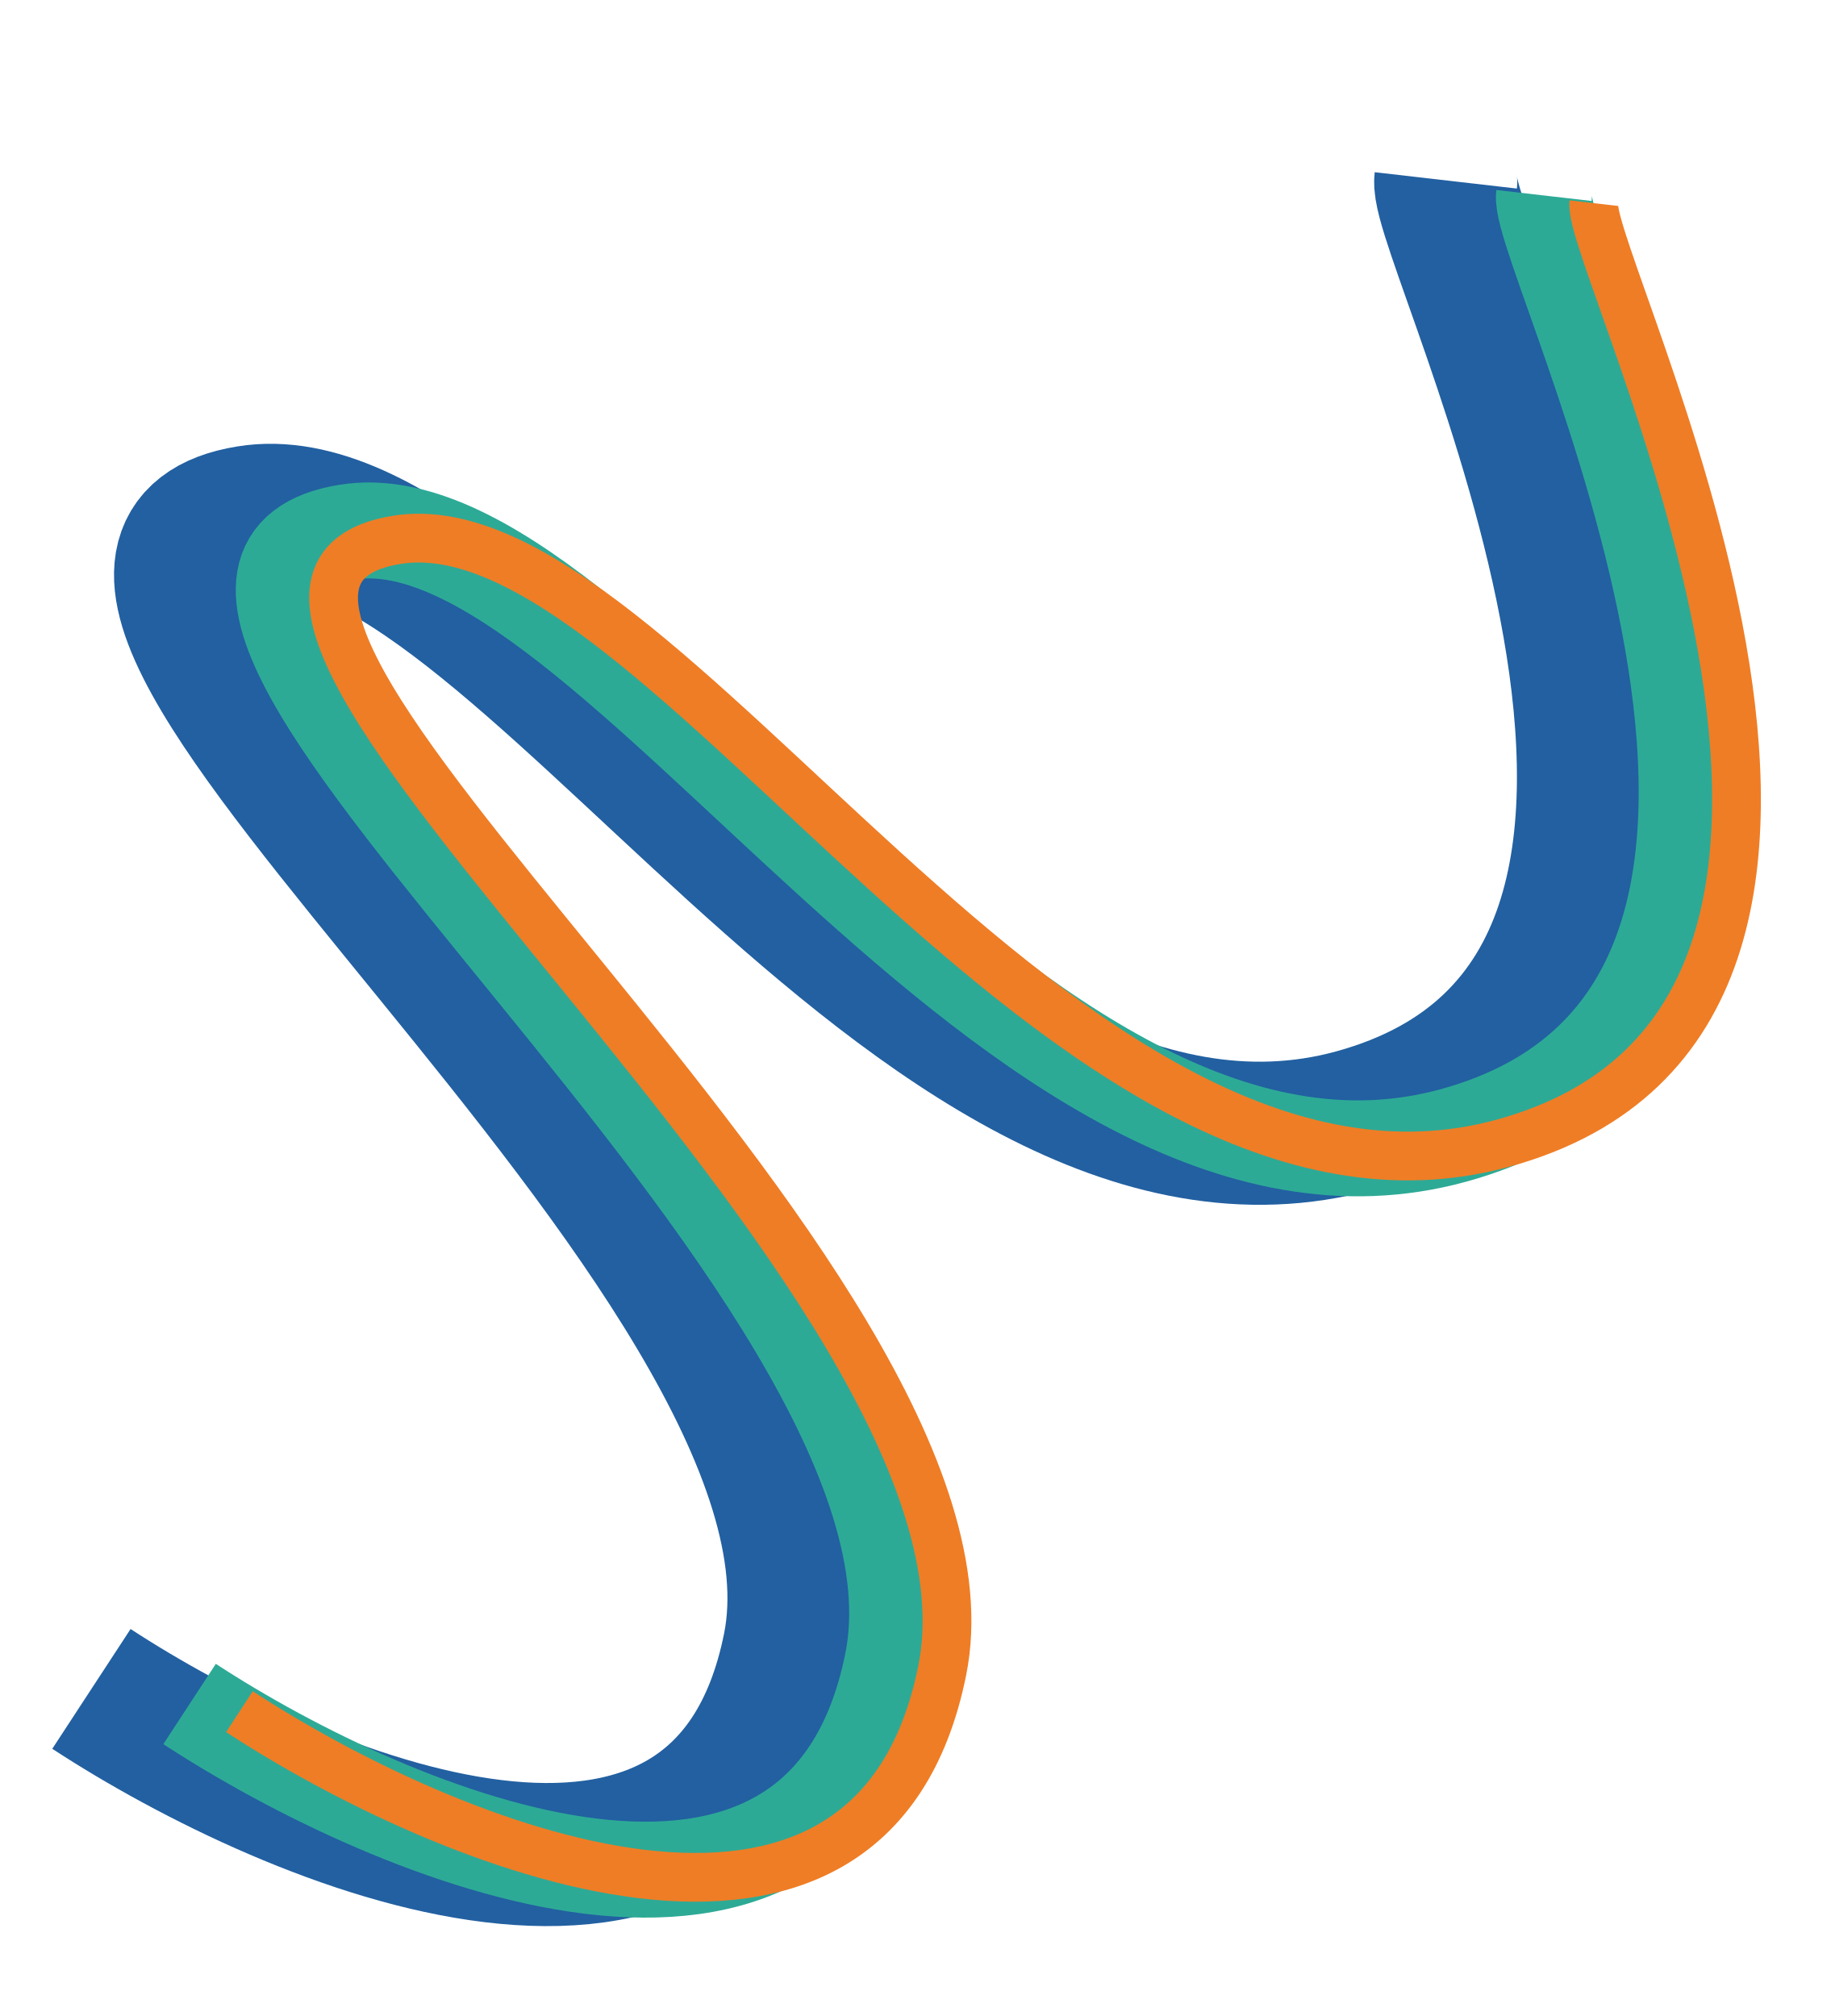
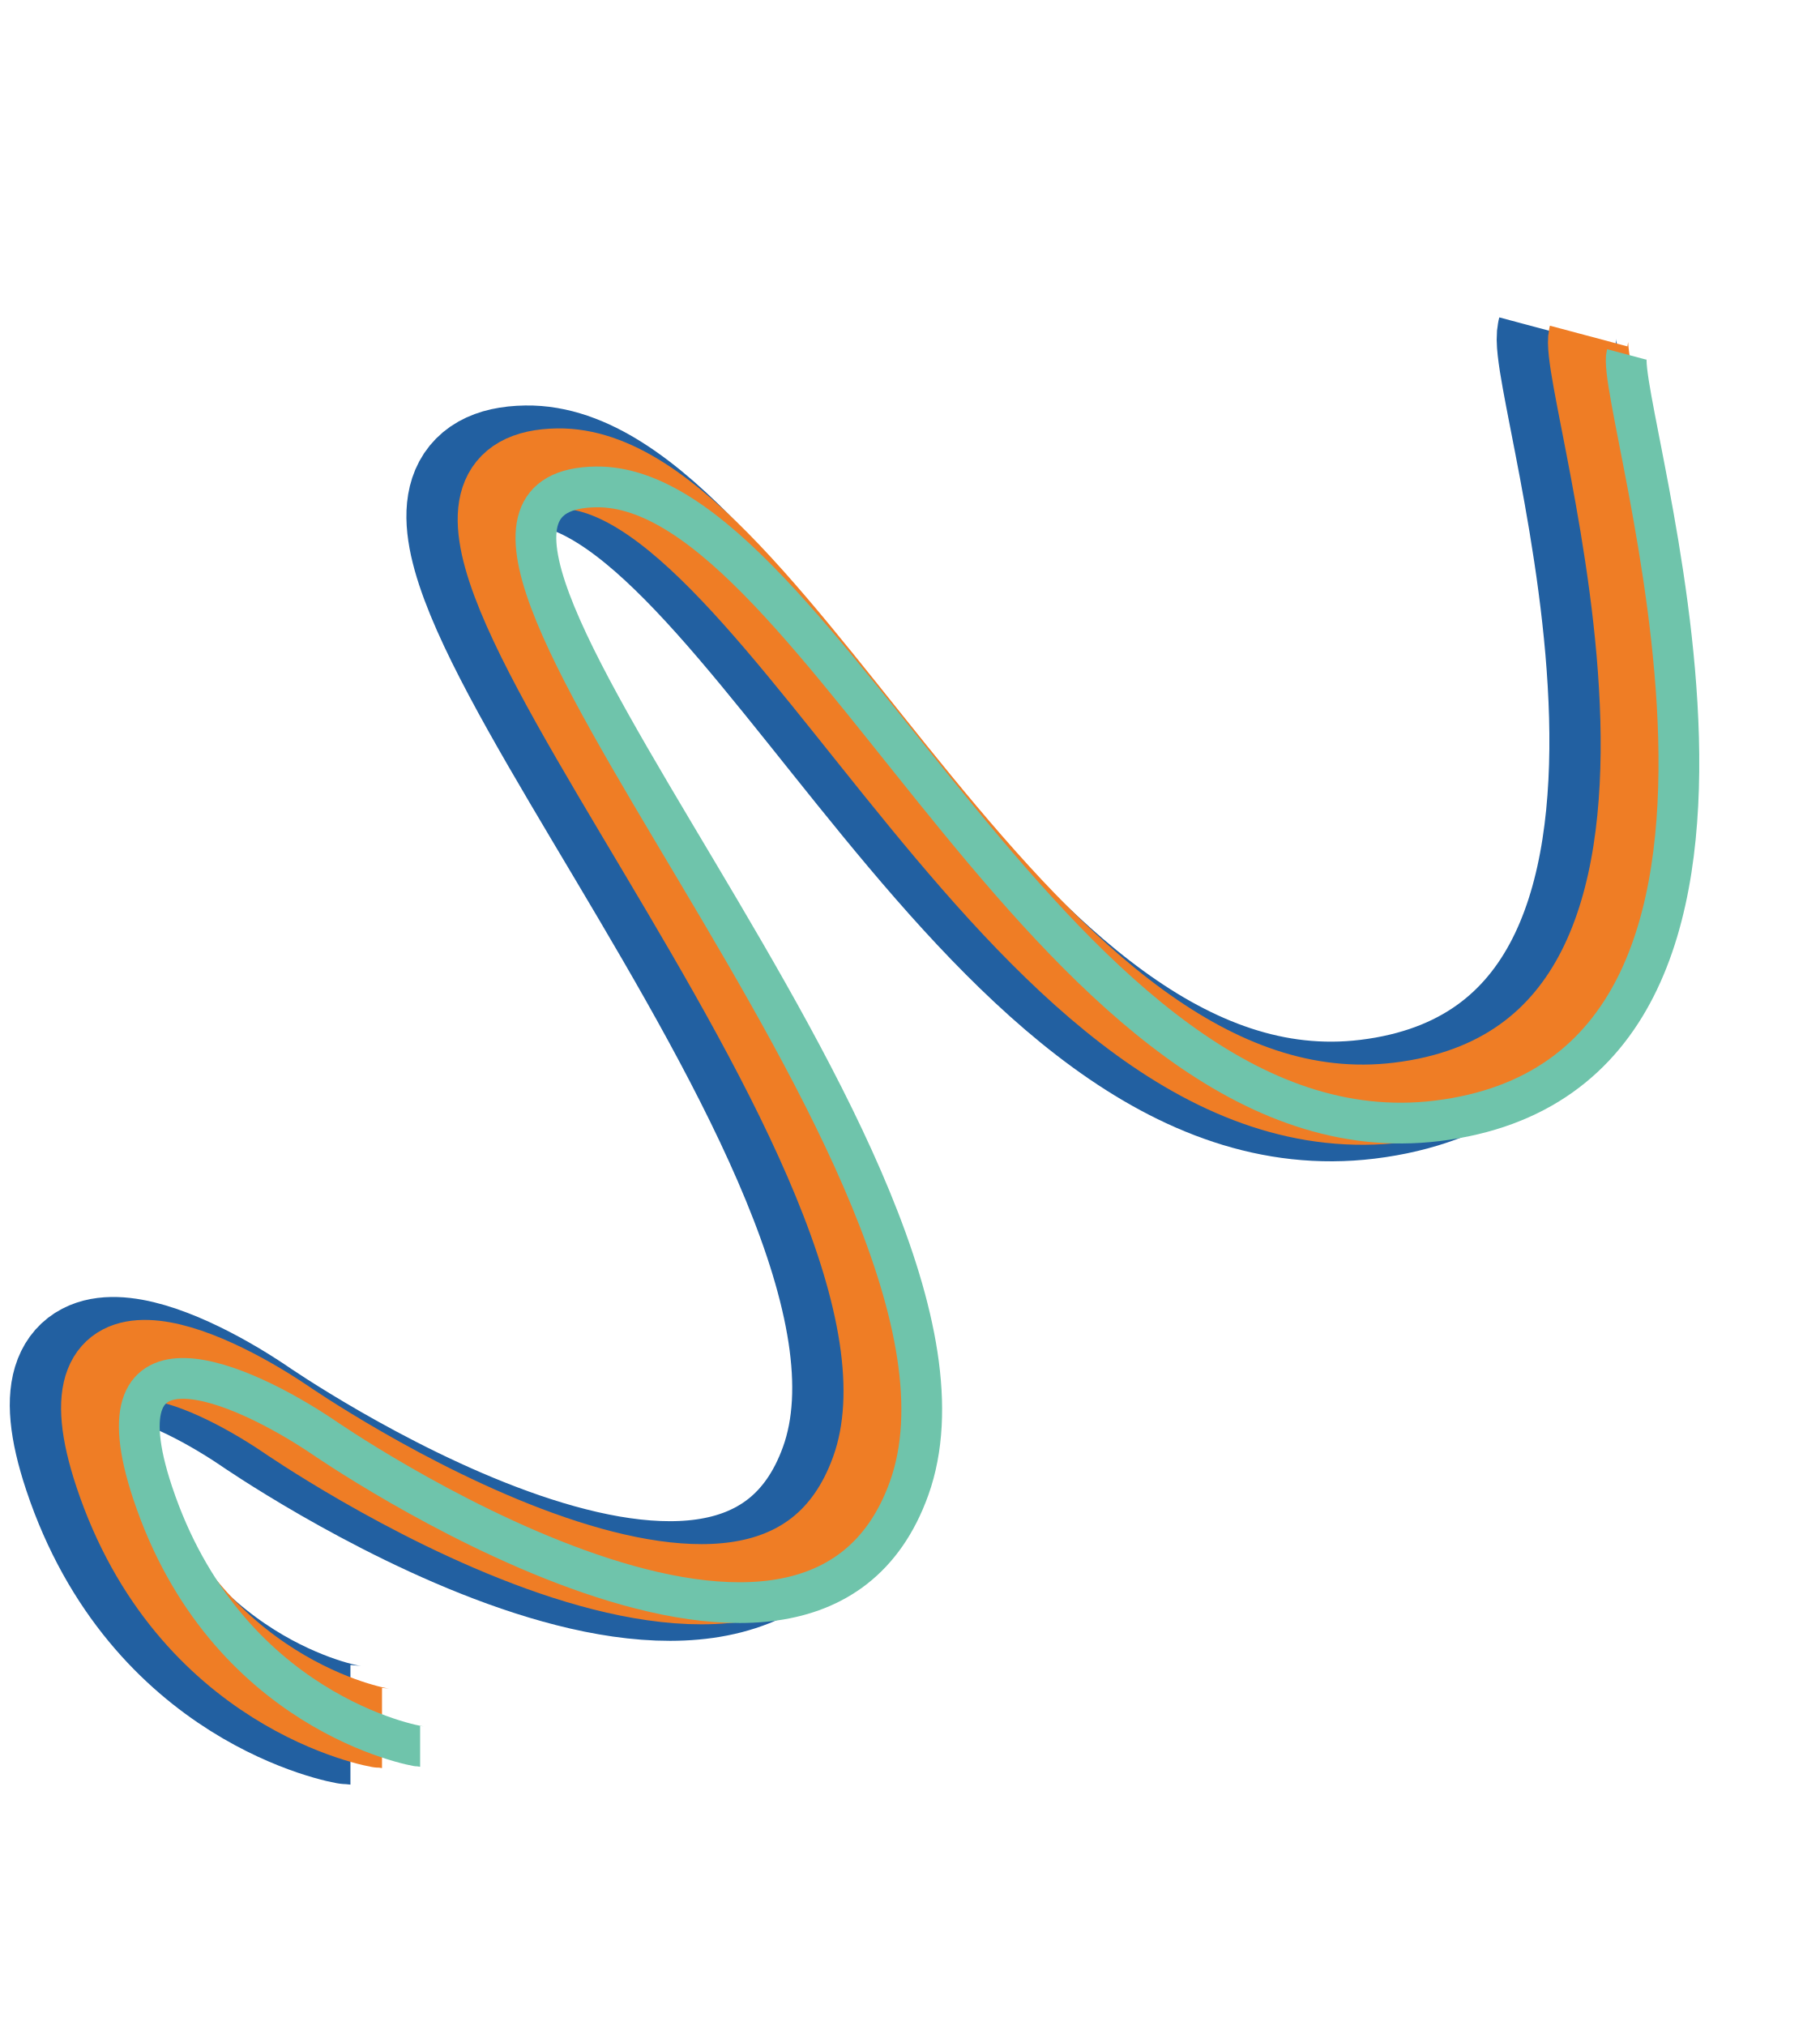
- <svg xmlns="http://www.w3.org/2000/svg" width="1164" height="1282" viewBox="0 0 1164 1282" fill="none">
-   <path d="M58.125 1073.99C188.23 1159.03 459.743 1272.81 504.955 1047.68C555.076 798.103 -38.611 360.802 158.07 328.82C326.1 301.497 582.492 789.118 861.541 712.468C1160.27 630.411 914.694 153.629 919.174 114.707" stroke="#2260A1" stroke-width="91" />
-   <path d="M120.523 1083.59C250.628 1168.63 522.141 1282.41 567.353 1057.28C617.475 807.705 23.787 370.404 220.468 338.422C388.498 311.098 644.89 798.72 923.939 722.069C1222.67 640.012 977.093 163.231 981.572 124.308" stroke="#2DAA96" stroke-width="61" />
-   <path d="M152.215 1088.47C282.32 1173.5 553.832 1287.29 599.045 1062.16C649.166 812.582 55.479 375.281 252.16 343.299C420.19 315.976 676.581 803.597 955.631 726.947C1254.36 644.89 1008.78 168.108 1013.26 129.186" stroke="#EF7D25" stroke-width="31" />
+ <svg xmlns="http://www.w3.org/2000/svg" width="1384" height="1541" viewBox="0 0 1384 1541" fill="none">
+   <path d="M1184.43 253.153C1174.32 291.005 1347.69 798.519 1040.19 836.105C752.939 871.215 570.448 351.399 400.229 353.91C200.987 356.849 724.506 876.103 638.502 1115.69C560.921 1331.82 192.615 1076.52 192.615 1076.52C130.934 1034.98 18.67 985.298 63.07 1118.9C118.57 1285.9 263.067 1311.9 266.567 1311.9" stroke="#2260A1" stroke-width="91" />
+   <path d="M1208.44 255.589C1198.33 293.442 1371.71 800.955 1064.2 838.541C776.951 873.651 594.459 353.836 424.241 356.347C224.998 359.286 748.517 878.54 662.513 1118.13C584.933 1334.25 216.627 1078.96 216.627 1078.96C154.945 1037.42 42.682 987.734 87.082 1121.33C142.582 1288.33 287.079 1314.33 290.579 1314.33" stroke="#EF7D25" stroke-width="61" />
+   <path d="M1237.44 269.589C1227.33 307.442 1400.71 814.955 1093.2 852.541C805.951 887.651 623.459 367.836 453.241 370.347C253.998 373.286 777.517 892.54 691.513 1132.13C613.933 1348.25 245.627 1092.96 245.627 1092.96C183.945 1051.42 71.682 1001.73 116.082 1135.33C171.582 1302.33 316.079 1328.33 319.579 1328.33" stroke="#6FC4AB" stroke-width="31" />
</svg>
